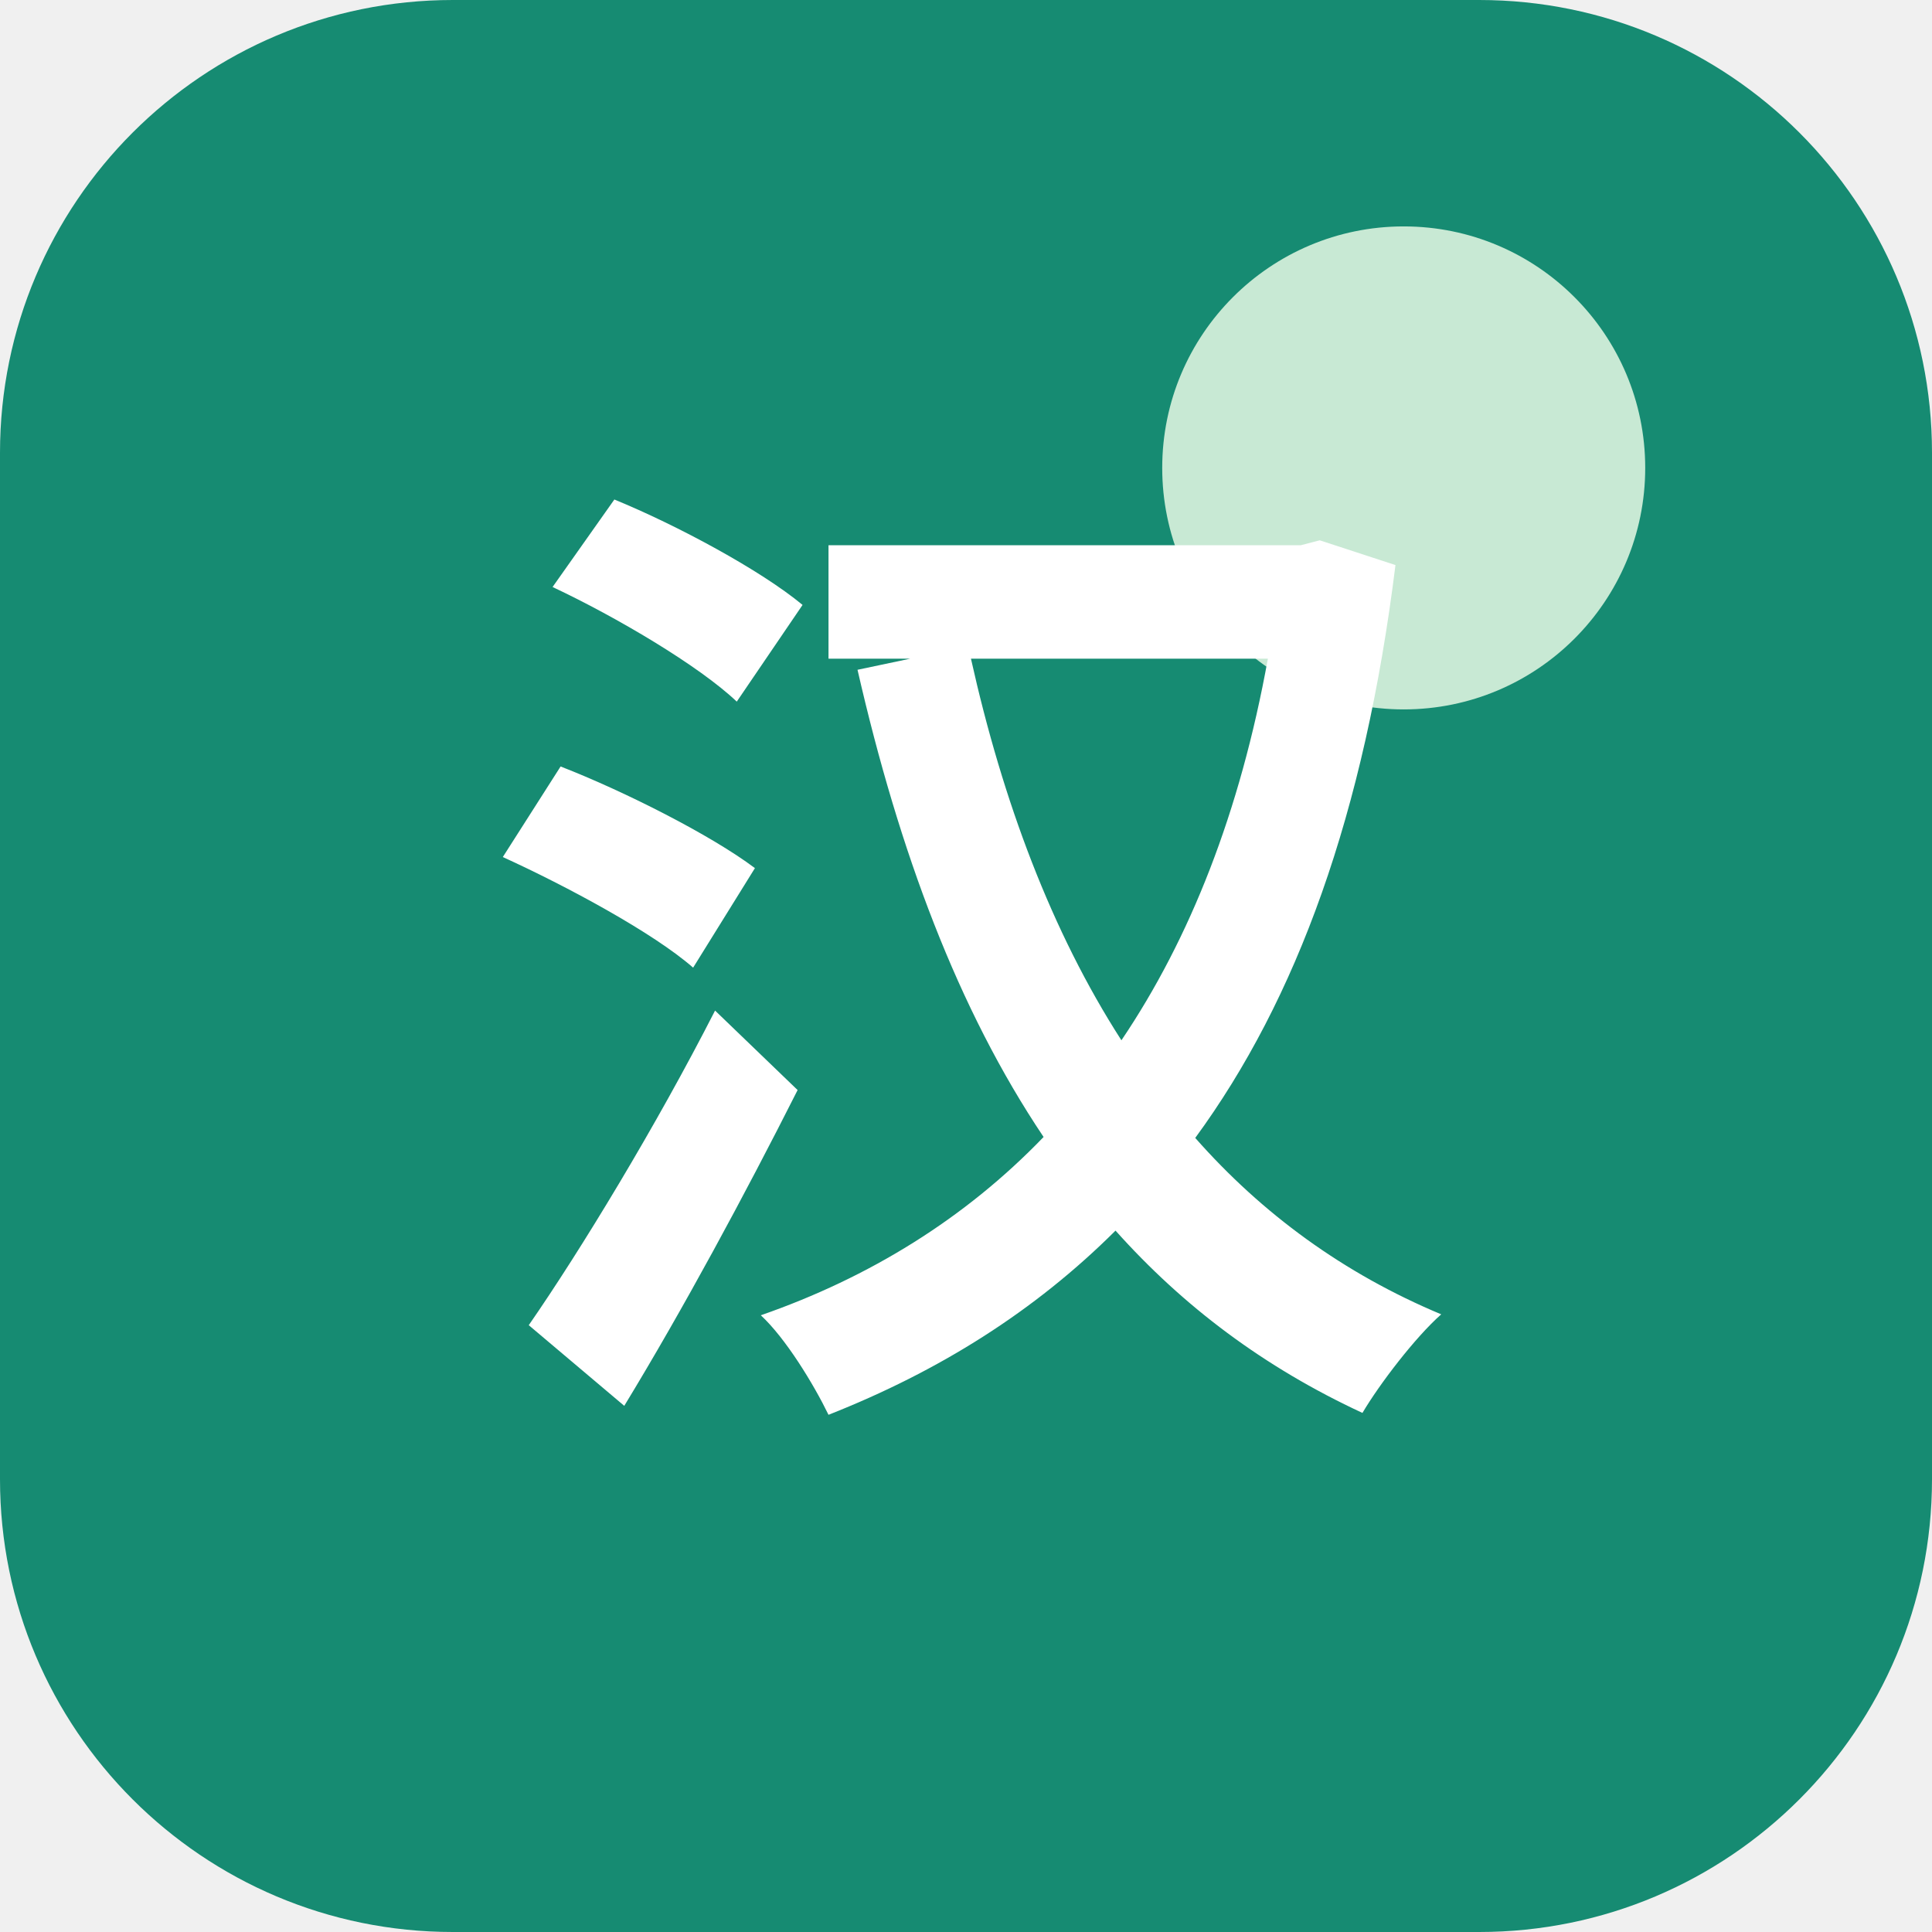
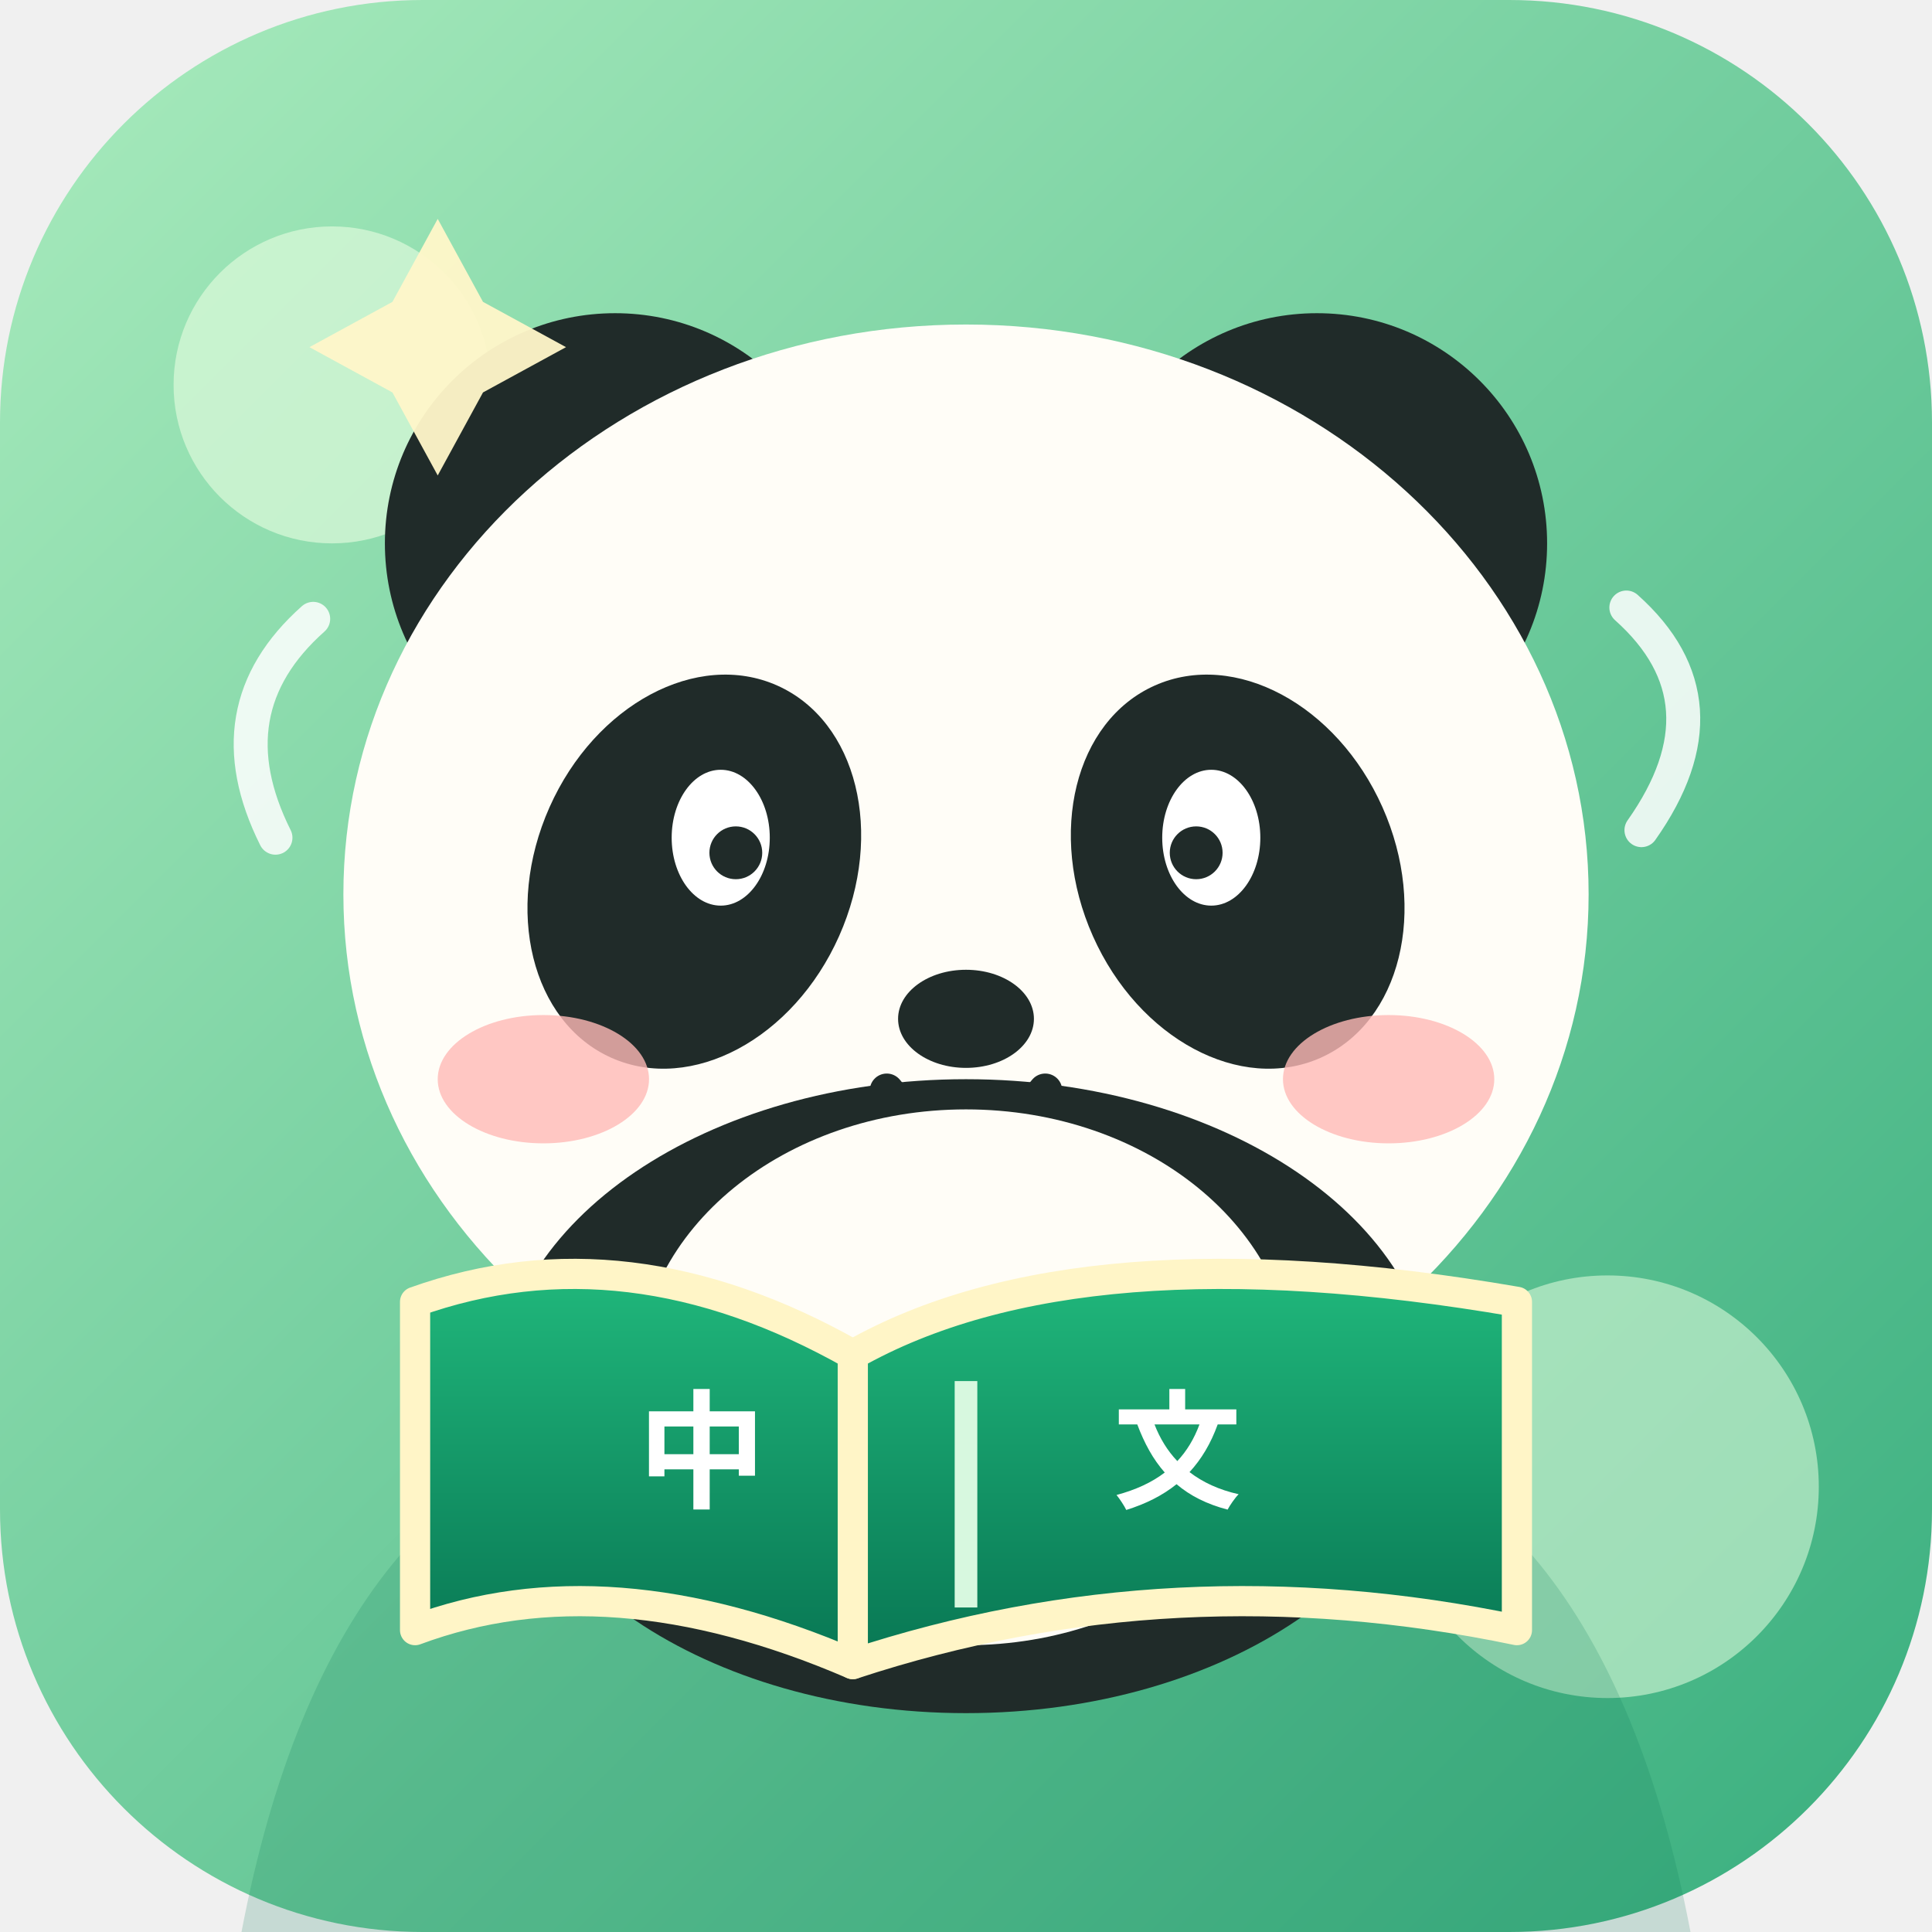
- <svg xmlns="http://www.w3.org/2000/svg" viewBox="0 0 128 128">
-   <rect width="128" height="128" rx="30" fill="#168b72" />
-   <circle cx="93" cy="31" r="16" fill="#c8e9d4" />
-   <text x="64" y="88" font-family="sans-serif" font-size="66" font-weight="700" text-anchor="middle" fill="#fff">汉</text>
+ <svg xmlns="http://www.w3.org/2000/svg" viewBox="0 0 512 512">
+   <defs>
+     <linearGradient id="bg" x1="0" y1="0" x2="1" y2="1">
+       <stop stop-color="#a9ebbd" />
+       <stop offset="1" stop-color="#38ae7e" />
+     </linearGradient>
+     <linearGradient id="book" x1="0" y1="0" x2="0" y2="1">
+       <stop stop-color="#20b77b" />
+       <stop offset="1" stop-color="#087653" />
+     </linearGradient>
+   </defs>
+   <rect width="512" height="512" rx="112" fill="url(#bg)" />
+   <circle cx="88" cy="102" r="42" fill="#d8f8d8" opacity=".75" />
+   <circle cx="426" cy="394" r="56" fill="#d8f8d8" opacity=".6" />
+   <path d="M64 512 Q88 386 176 374 L336 374 Q424 386 448 512Z" fill="#087653" opacity=".18" />
+   <circle cx="163" cy="144" r="61" fill="#202b29" />
+   <circle cx="349" cy="144" r="61" fill="#202b29" />
+   <ellipse cx="256" cy="237" rx="165" ry="151" fill="#fffdf7" />
+   <ellipse cx="184" cy="231" rx="42" ry="54" fill="#202b29" transform="rotate(24 184 231)" />
+   <ellipse cx="328" cy="231" rx="42" ry="54" fill="#202b29" transform="rotate(-24 328 231)" />
+   <ellipse cx="191" cy="222" rx="13" ry="18" fill="#fff" />
+   <ellipse cx="321" cy="222" rx="13" ry="18" fill="#fff" />
+   <circle cx="195" cy="226" r="7" fill="#202b29" />
+   <circle cx="317" cy="226" r="7" fill="#202b29" />
+   <ellipse cx="144" cy="286" rx="28" ry="17" fill="#ffb9b6" opacity=".8" />
+   <ellipse cx="368" cy="286" rx="28" ry="17" fill="#ffb9b6" opacity=".8" />
+   <ellipse cx="256" cy="270" rx="18" ry="13" fill="#202b29" />
+   <path d="M235 289 Q256 315 277 289" fill="none" stroke="#202b29" stroke-width="9" stroke-linecap="round" />
+   <ellipse cx="256" cy="370" rx="124" ry="84" fill="#202b29" />
+   <ellipse cx="256" cy="365" rx="87" ry="71" fill="#fffdf7" />
+   <path d="M110 345 Q166 325 226 359 L226 441 Q161 413 110 432Z" fill="url(#book)" stroke="#fff5c7" stroke-width="8" stroke-linejoin="round" />
+   <path d="M226 359 Q286 325 402 345 L402 432 Q311 413 226 441Z" fill="url(#book)" stroke="#fff5c7" stroke-width="8" stroke-linejoin="round" />
+   <path d="M256 366 L256 426" stroke="#d7f8df" stroke-width="6" />
+   <text x="169" y="397" font-size="34" font-family="sans-serif" font-weight="700" fill="#fff">中</text>
+   <text x="295" y="397" font-size="34" font-family="sans-serif" font-weight="700" fill="#fff">文</text>
+   <path d="M73 222 Q56 188 83 164 M435 220 Q459 186 431 161" stroke="#fff" stroke-width="9" fill="none" stroke-linecap="round" opacity=".85" />
+   <path d="M104 80 l12 -22 12 22 22 12 -22 12 -12 22 -12 -22 -22 -12z" fill="#fff7c9" opacity=".95" />
</svg>
